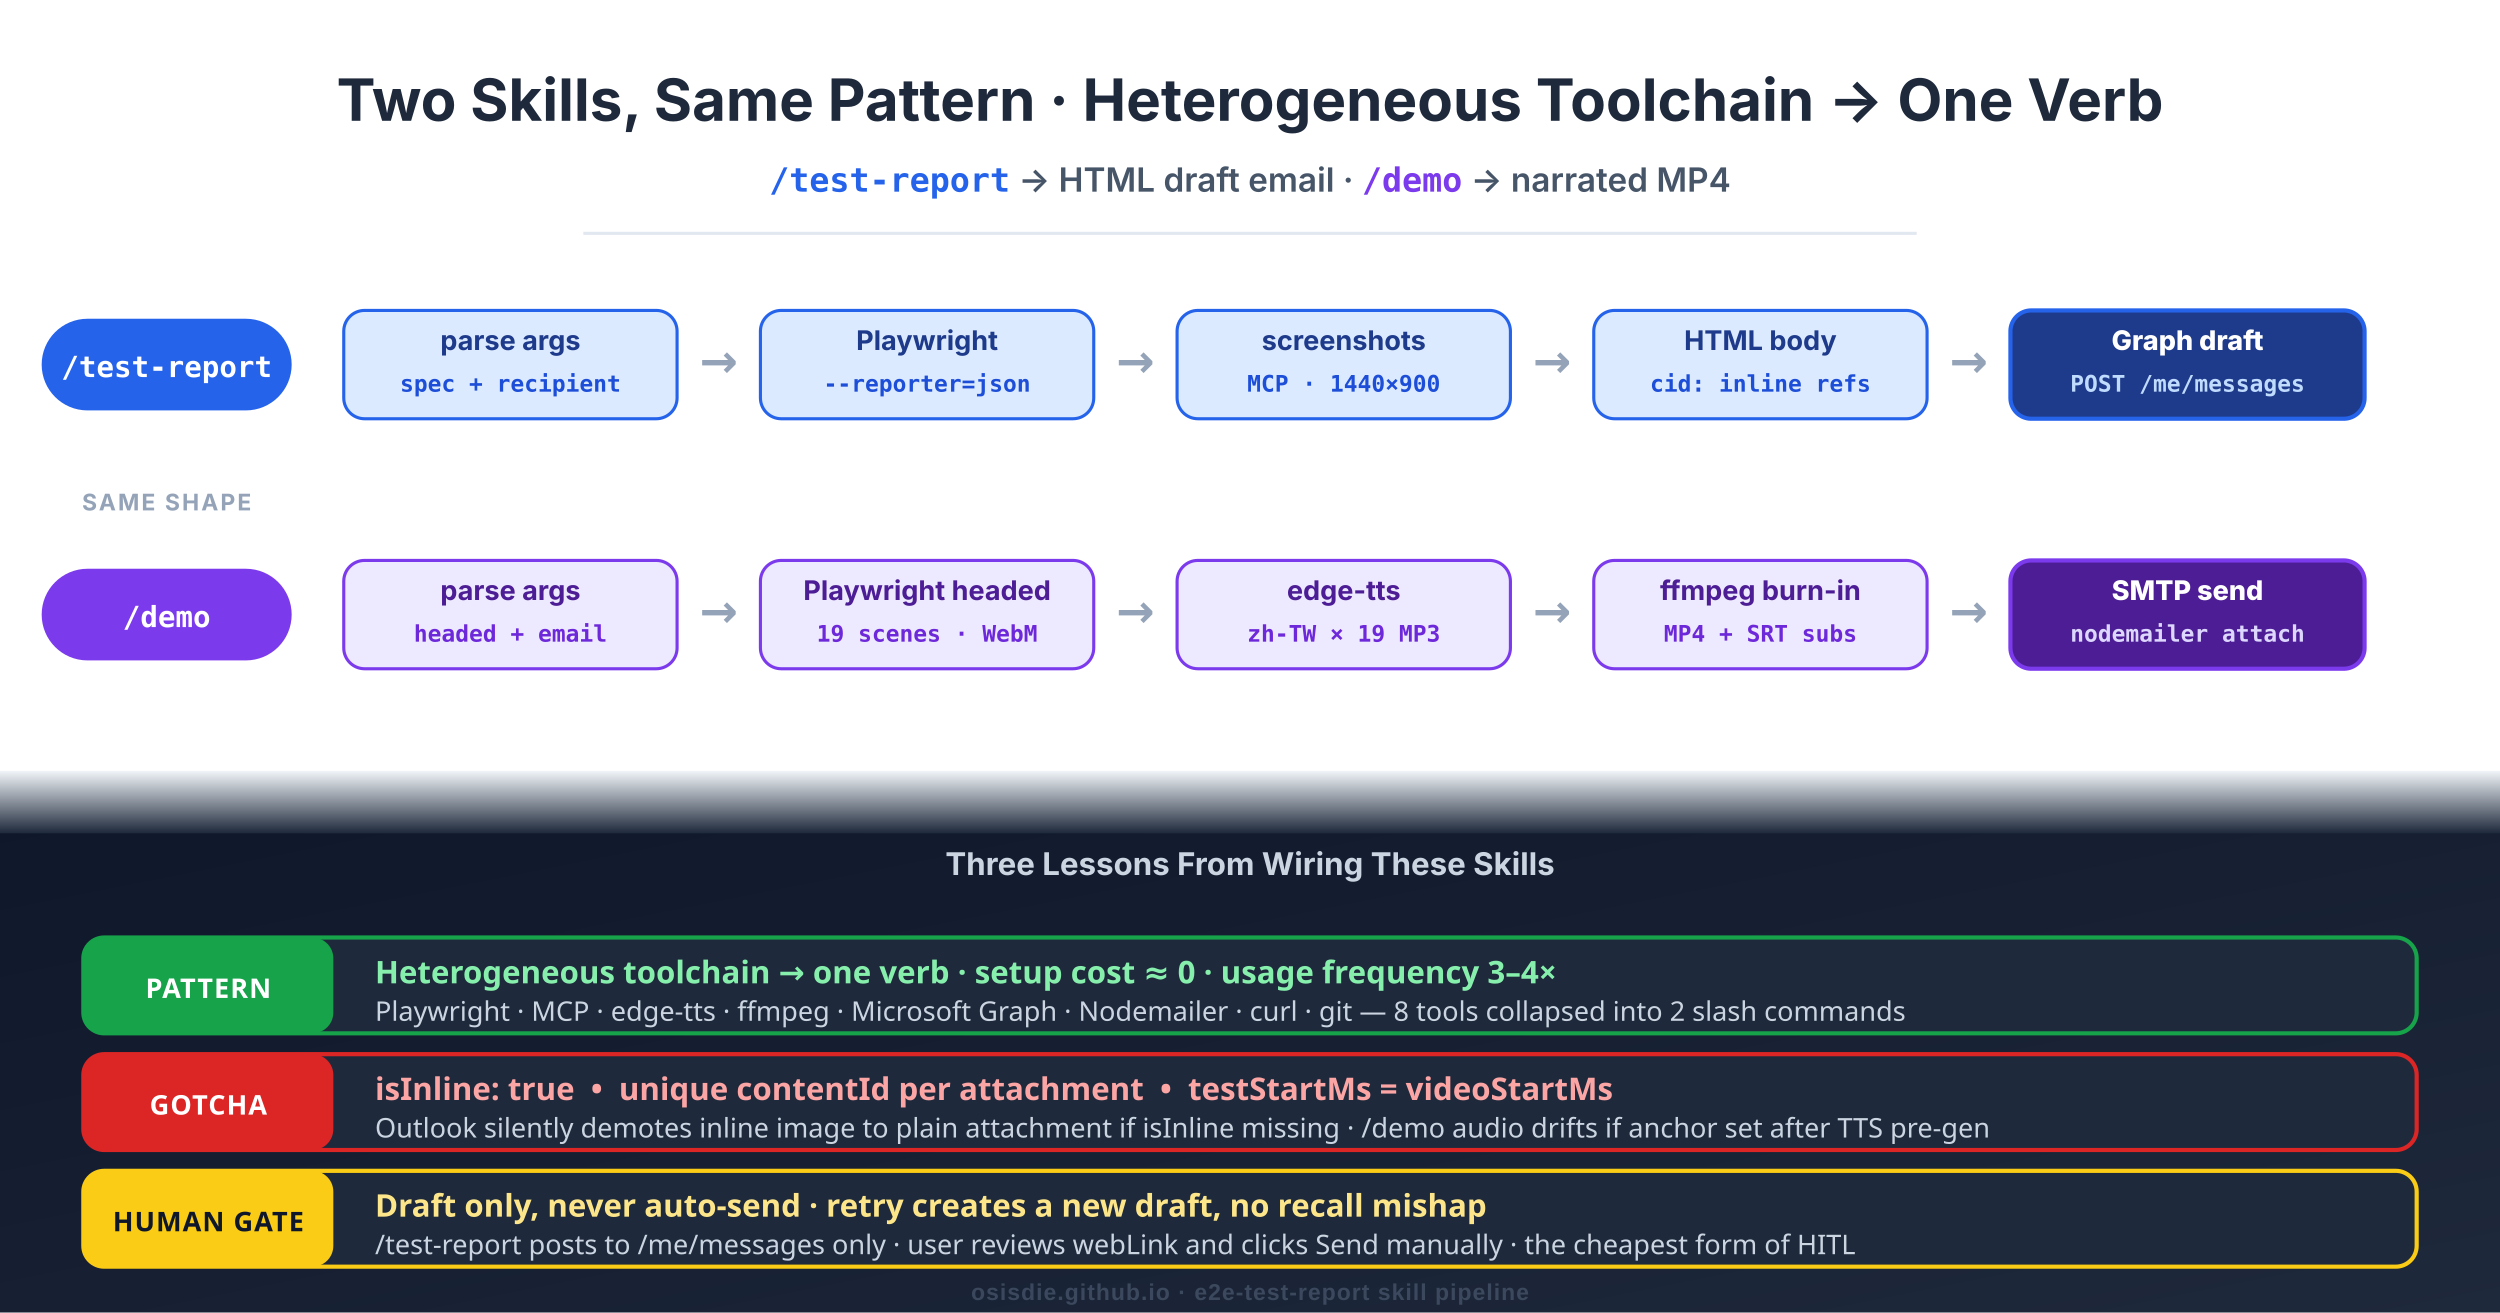
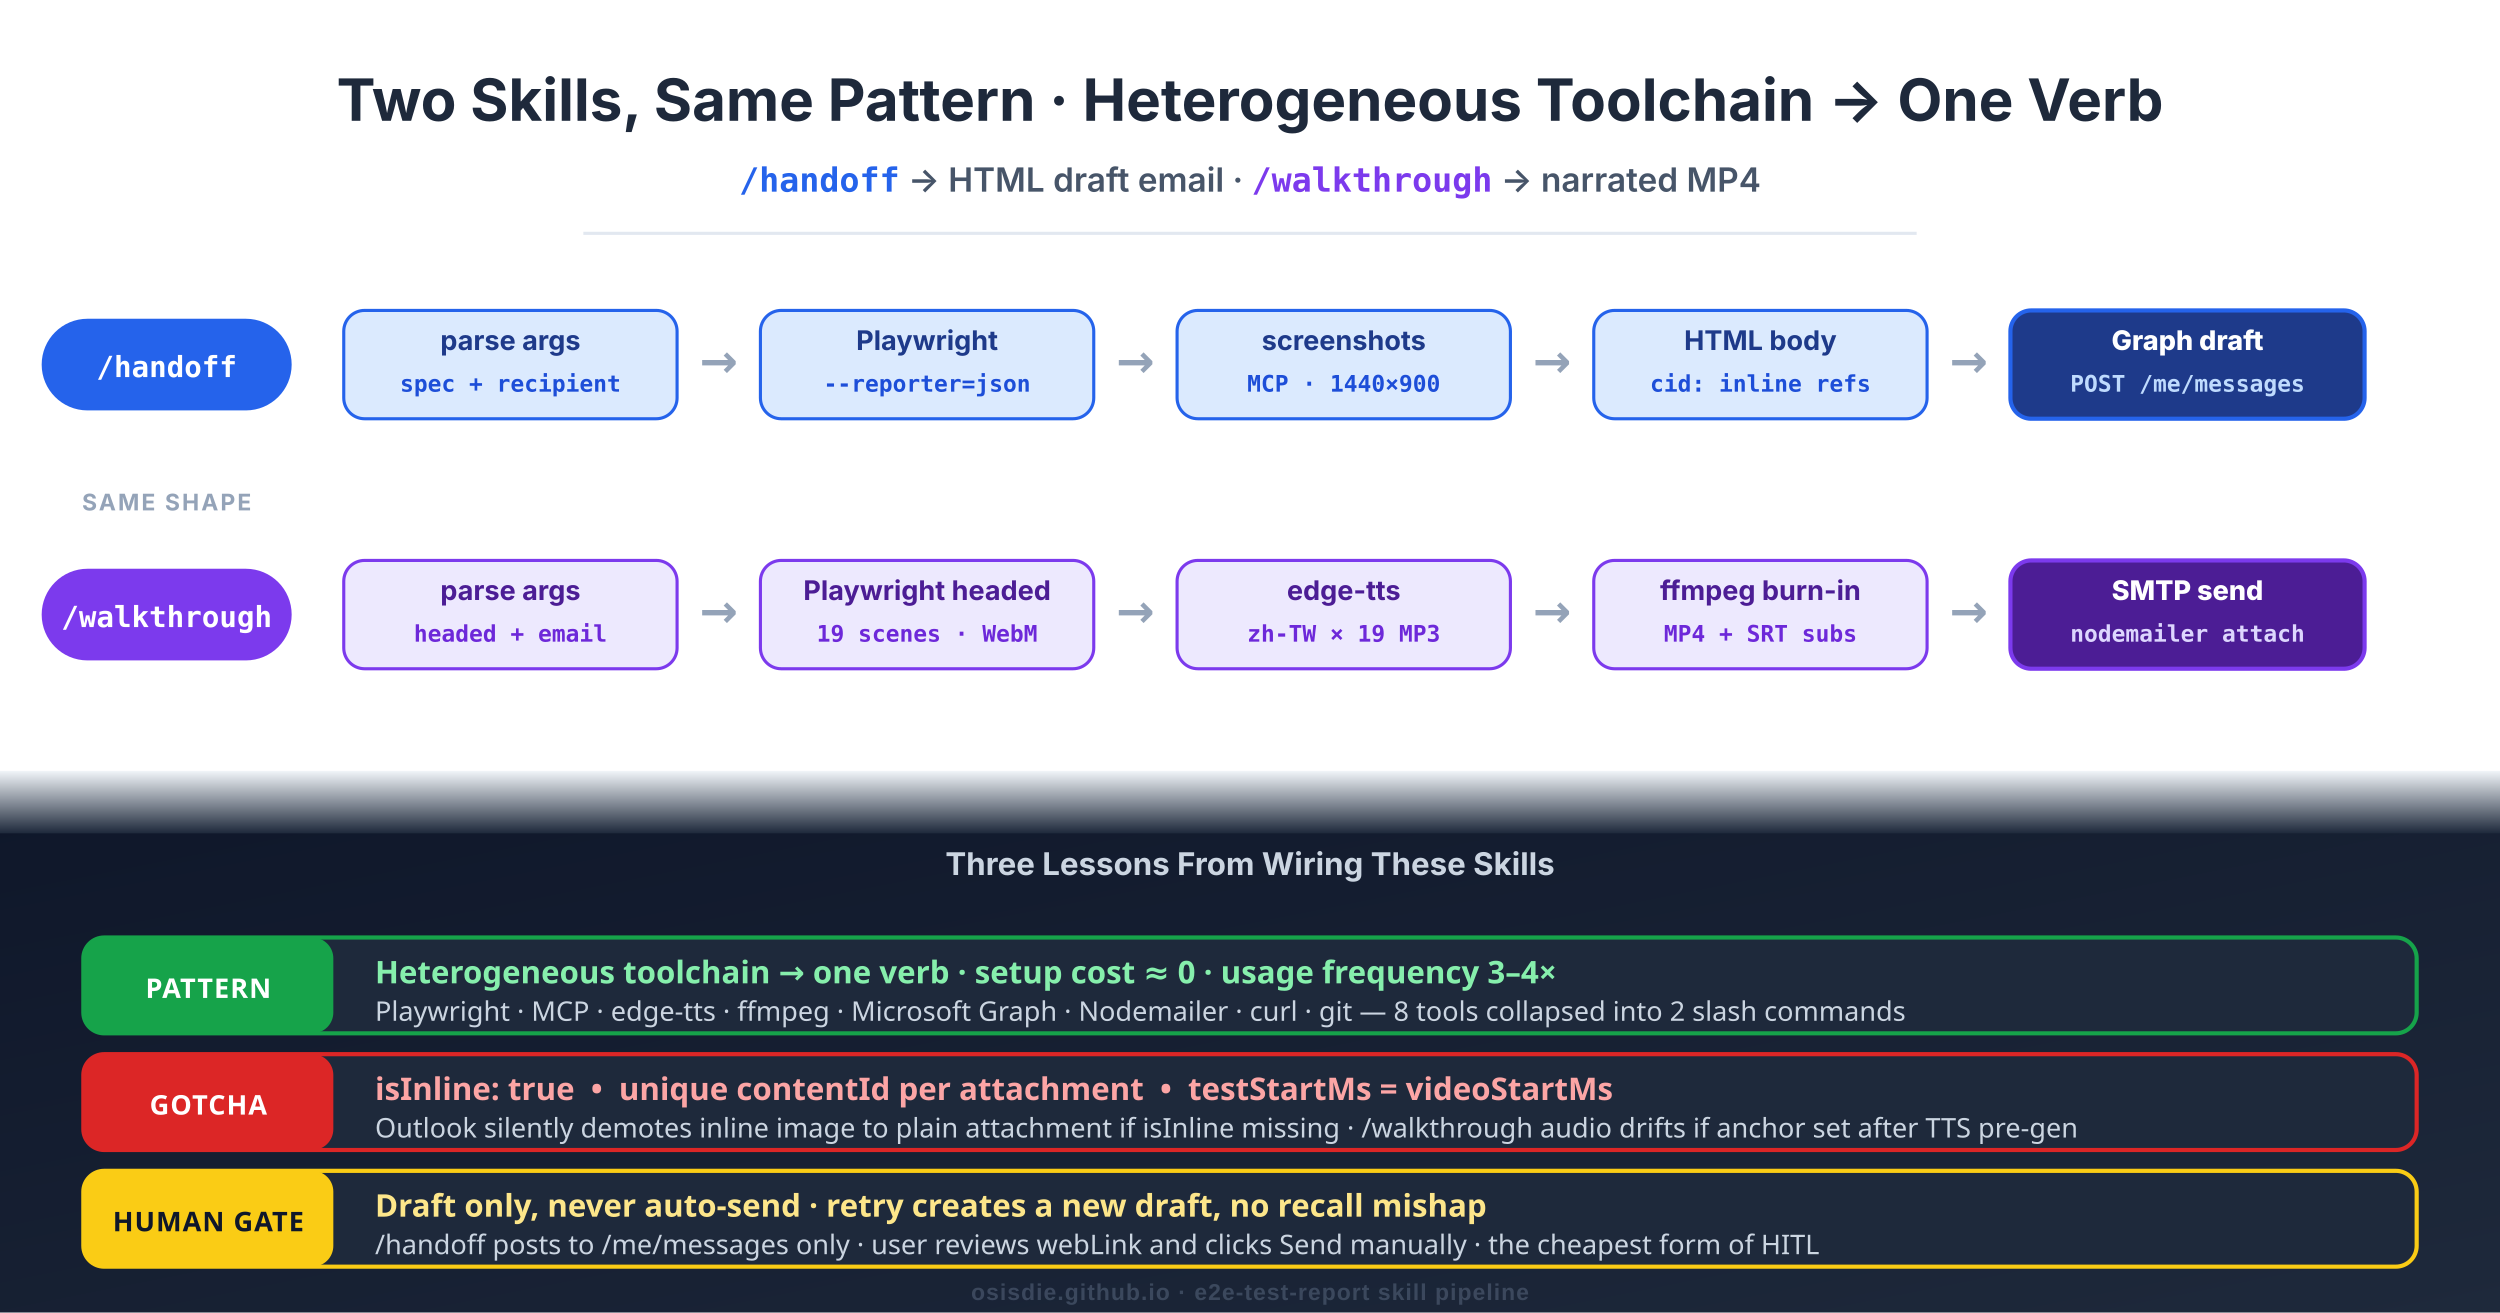
<svg xmlns="http://www.w3.org/2000/svg" viewBox="0 0 1200 630" width="1200" height="630">
  <defs>
    <linearGradient id="transitionGrad" x1="0%" y1="0%" x2="0%" y2="100%">
      <stop offset="0%" style="stop-color:#f1f5f9" />
      <stop offset="100%" style="stop-color:#1e293b" />
    </linearGradient>
    <linearGradient id="detailBgGrad" x1="0%" y1="0%" x2="100%" y2="100%">
      <stop offset="0%" style="stop-color:#0f172a" />
      <stop offset="100%" style="stop-color:#1e293b" />
    </linearGradient>
  </defs>
  <rect width="1200" height="630" fill="#ffffff" />
  <rect y="390" width="1200" height="240" fill="url(#detailBgGrad)" />
  <rect y="370" width="1200" height="30" fill="url(#transitionGrad)" />
  <text x="600" y="58" text-anchor="middle" font-family="-apple-system, BlinkMacSystemFont, Segoe UI, Noto Sans TC, sans-serif" font-size="28" font-weight="700" fill="#1e293b">
    Two Skills, Same Pattern · Heterogeneous Toolchain → One Verb
  </text>
  <text x="600" y="92" text-anchor="middle" font-family="-apple-system, BlinkMacSystemFont, Segoe UI, Noto Sans TC, sans-serif" font-size="16" font-weight="600" fill="#475569">
-     <tspan font-family="&quot;JetBrains Mono&quot;, monospace" fill="#2563eb">/test-report</tspan> → HTML draft email · <tspan font-family="&quot;JetBrains Mono&quot;, monospace" fill="#7c3aed">/demo</tspan> → narrated MP4
+     <tspan font-family="&quot;JetBrains Mono&quot;, monospace" fill="#2563eb">/handoff</tspan> → HTML draft email · <tspan font-family="&quot;JetBrains Mono&quot;, monospace" fill="#7c3aed">/walkthrough</tspan> → narrated MP4
  </text>
  <line x1="280" y1="112" x2="920" y2="112" stroke="#e2e8f0" stroke-width="1.5" />
  <g transform="translate(0, 175)">
    <rect x="20" y="-22" width="120" height="44" rx="22" fill="#2563eb" />
-     <text x="80" y="6" text-anchor="middle" font-family="&quot;JetBrains Mono&quot;, &quot;Consolas&quot;, monospace" font-size="14" font-weight="800" fill="#fff">/test-report</text>
+     <text x="80" y="6" text-anchor="middle" font-family="&quot;JetBrains Mono&quot;, &quot;Consolas&quot;, monospace" font-size="14" font-weight="800" fill="#fff">/handoff</text>
    <g>
      <rect x="165" y="-26" width="160" height="52" rx="10" fill="#dbeafe" stroke="#2563eb" stroke-width="1.5" />
      <text x="245" y="-7" text-anchor="middle" font-family="-apple-system, BlinkMacSystemFont, &quot;Segoe UI&quot;, &quot;Noto Sans TC&quot;, sans-serif" font-size="13" font-weight="700" fill="#1e3a8a">parse args</text>
      <text x="245" y="13" text-anchor="middle" font-family="&quot;JetBrains Mono&quot;, monospace" font-size="11" font-weight="600" fill="#1d4ed8">spec + recipient</text>
    </g>
    <text x="345" y="6" text-anchor="middle" font-family="sans-serif" font-size="22" font-weight="700" fill="#94a3b8">→</text>
    <g>
      <rect x="365" y="-26" width="160" height="52" rx="10" fill="#dbeafe" stroke="#2563eb" stroke-width="1.5" />
      <text x="445" y="-7" text-anchor="middle" font-family="-apple-system, BlinkMacSystemFont, &quot;Segoe UI&quot;, &quot;Noto Sans TC&quot;, sans-serif" font-size="13" font-weight="700" fill="#1e3a8a">Playwright</text>
      <text x="445" y="13" text-anchor="middle" font-family="&quot;JetBrains Mono&quot;, monospace" font-size="11" font-weight="600" fill="#1d4ed8">--reporter=json</text>
    </g>
    <text x="545" y="6" text-anchor="middle" font-family="sans-serif" font-size="22" font-weight="700" fill="#94a3b8">→</text>
    <g>
      <rect x="565" y="-26" width="160" height="52" rx="10" fill="#dbeafe" stroke="#2563eb" stroke-width="1.5" />
      <text x="645" y="-7" text-anchor="middle" font-family="-apple-system, BlinkMacSystemFont, &quot;Segoe UI&quot;, &quot;Noto Sans TC&quot;, sans-serif" font-size="13" font-weight="700" fill="#1e3a8a">screenshots</text>
      <text x="645" y="13" text-anchor="middle" font-family="&quot;JetBrains Mono&quot;, monospace" font-size="11" font-weight="600" fill="#1d4ed8">MCP · 1440×900</text>
    </g>
    <text x="745" y="6" text-anchor="middle" font-family="sans-serif" font-size="22" font-weight="700" fill="#94a3b8">→</text>
    <g>
      <rect x="765" y="-26" width="160" height="52" rx="10" fill="#dbeafe" stroke="#2563eb" stroke-width="1.5" />
      <text x="845" y="-7" text-anchor="middle" font-family="-apple-system, BlinkMacSystemFont, &quot;Segoe UI&quot;, &quot;Noto Sans TC&quot;, sans-serif" font-size="13" font-weight="700" fill="#1e3a8a">HTML body</text>
      <text x="845" y="13" text-anchor="middle" font-family="&quot;JetBrains Mono&quot;, monospace" font-size="11" font-weight="600" fill="#1d4ed8">cid: inline refs</text>
    </g>
    <text x="945" y="6" text-anchor="middle" font-family="sans-serif" font-size="22" font-weight="700" fill="#94a3b8">→</text>
    <g>
      <rect x="965" y="-26" width="170" height="52" rx="10" fill="#1e3a8a" stroke="#2563eb" stroke-width="2" />
      <text x="1050" y="-7" text-anchor="middle" font-family="-apple-system, BlinkMacSystemFont, &quot;Segoe UI&quot;, &quot;Noto Sans TC&quot;, sans-serif" font-size="13" font-weight="800" fill="#fff">Graph draft</text>
      <text x="1050" y="13" text-anchor="middle" font-family="&quot;JetBrains Mono&quot;, monospace" font-size="11" font-weight="700" fill="#bfdbfe">POST /me/messages</text>
    </g>
  </g>
  <g transform="translate(0, 295)">
    <rect x="20" y="-22" width="120" height="44" rx="22" fill="#7c3aed" />
-     <text x="80" y="6" text-anchor="middle" font-family="&quot;JetBrains Mono&quot;, &quot;Consolas&quot;, monospace" font-size="14" font-weight="800" fill="#fff">/demo</text>
+     <text x="80" y="6" text-anchor="middle" font-family="&quot;JetBrains Mono&quot;, &quot;Consolas&quot;, monospace" font-size="14" font-weight="800" fill="#fff">/walkthrough</text>
    <g>
      <rect x="165" y="-26" width="160" height="52" rx="10" fill="#ede9fe" stroke="#7c3aed" stroke-width="1.5" />
      <text x="245" y="-7" text-anchor="middle" font-family="-apple-system, BlinkMacSystemFont, &quot;Segoe UI&quot;, &quot;Noto Sans TC&quot;, sans-serif" font-size="13" font-weight="700" fill="#4c1d95">parse args</text>
      <text x="245" y="13" text-anchor="middle" font-family="&quot;JetBrains Mono&quot;, monospace" font-size="11" font-weight="600" fill="#6d28d9">headed + email</text>
    </g>
    <text x="345" y="6" text-anchor="middle" font-family="sans-serif" font-size="22" font-weight="700" fill="#94a3b8">→</text>
    <g>
      <rect x="365" y="-26" width="160" height="52" rx="10" fill="#ede9fe" stroke="#7c3aed" stroke-width="1.5" />
      <text x="445" y="-7" text-anchor="middle" font-family="-apple-system, BlinkMacSystemFont, &quot;Segoe UI&quot;, &quot;Noto Sans TC&quot;, sans-serif" font-size="13" font-weight="700" fill="#4c1d95">Playwright headed</text>
      <text x="445" y="13" text-anchor="middle" font-family="&quot;JetBrains Mono&quot;, monospace" font-size="11" font-weight="600" fill="#6d28d9">19 scenes · WebM</text>
    </g>
    <text x="545" y="6" text-anchor="middle" font-family="sans-serif" font-size="22" font-weight="700" fill="#94a3b8">→</text>
    <g>
      <rect x="565" y="-26" width="160" height="52" rx="10" fill="#ede9fe" stroke="#7c3aed" stroke-width="1.5" />
      <text x="645" y="-7" text-anchor="middle" font-family="-apple-system, BlinkMacSystemFont, &quot;Segoe UI&quot;, &quot;Noto Sans TC&quot;, sans-serif" font-size="13" font-weight="700" fill="#4c1d95">edge-tts</text>
      <text x="645" y="13" text-anchor="middle" font-family="&quot;JetBrains Mono&quot;, monospace" font-size="11" font-weight="600" fill="#6d28d9">zh-TW × 19 MP3</text>
    </g>
    <text x="745" y="6" text-anchor="middle" font-family="sans-serif" font-size="22" font-weight="700" fill="#94a3b8">→</text>
    <g>
      <rect x="765" y="-26" width="160" height="52" rx="10" fill="#ede9fe" stroke="#7c3aed" stroke-width="1.5" />
      <text x="845" y="-7" text-anchor="middle" font-family="-apple-system, BlinkMacSystemFont, &quot;Segoe UI&quot;, &quot;Noto Sans TC&quot;, sans-serif" font-size="13" font-weight="700" fill="#4c1d95">ffmpeg burn-in</text>
      <text x="845" y="13" text-anchor="middle" font-family="&quot;JetBrains Mono&quot;, monospace" font-size="11" font-weight="600" fill="#6d28d9">MP4 + SRT subs</text>
    </g>
    <text x="945" y="6" text-anchor="middle" font-family="sans-serif" font-size="22" font-weight="700" fill="#94a3b8">→</text>
    <g>
      <rect x="965" y="-26" width="170" height="52" rx="10" fill="#4c1d95" stroke="#7c3aed" stroke-width="2" />
      <text x="1050" y="-7" text-anchor="middle" font-family="-apple-system, BlinkMacSystemFont, &quot;Segoe UI&quot;, &quot;Noto Sans TC&quot;, sans-serif" font-size="13" font-weight="800" fill="#fff">SMTP send</text>
      <text x="1050" y="13" text-anchor="middle" font-family="&quot;JetBrains Mono&quot;, monospace" font-size="11" font-weight="700" fill="#ddd6fe">nodemailer attach</text>
    </g>
  </g>
  <text x="80" y="245" text-anchor="middle" font-family="-apple-system, BlinkMacSystemFont, &quot;Segoe UI&quot;, &quot;Noto Sans TC&quot;, sans-serif" font-size="11" font-weight="700" fill="#94a3b8" letter-spacing="1px">SAME SHAPE</text>
  <text x="600" y="420" text-anchor="middle" font-family="-apple-system, BlinkMacSystemFont, Segoe UI, Noto Sans TC, sans-serif" font-size="15" font-weight="700" fill="#cbd5e1">Three Lessons From Wiring These Skills</text>
  <g transform="translate(40, 450)">
    <rect x="0" y="0" width="1120" height="46" rx="10" fill="#1e293b" stroke="#16a34a" stroke-width="2" />
    <rect x="0" y="0" width="120" height="46" rx="10" fill="#16a34a" />
    <text x="60" y="29" text-anchor="middle" font-family="sans-serif" font-size="13" font-weight="800" fill="#fff" letter-spacing="0.5px">PATTERN</text>
    <text x="140" y="22" font-family="sans-serif" font-size="15" font-weight="700" fill="#86efac">Heterogeneous toolchain → one verb · setup cost ≈ 0 · usage frequency 3–4×</text>
    <text x="140" y="40" font-family="sans-serif" font-size="13" font-weight="500" fill="#cbd5e1">Playwright · MCP · edge-tts · ffmpeg · Microsoft Graph · Nodemailer · curl · git — 8 tools collapsed into 2 slash commands</text>
  </g>
  <g transform="translate(40, 506)">
    <rect x="0" y="0" width="1120" height="46" rx="10" fill="#1e293b" stroke="#dc2626" stroke-width="2" />
    <rect x="0" y="0" width="120" height="46" rx="10" fill="#dc2626" />
    <text x="60" y="29" text-anchor="middle" font-family="sans-serif" font-size="13" font-weight="800" fill="#fff" letter-spacing="0.5px">GOTCHA</text>
    <text x="140" y="22" font-family="sans-serif" font-size="15" font-weight="700" fill="#fca5a5">isInline: true  •  unique contentId per attachment  •  testStartMs = videoStartMs</text>
-     <text x="140" y="40" font-family="sans-serif" font-size="13" font-weight="500" fill="#cbd5e1">Outlook silently demotes inline image to plain attachment if isInline missing · /demo audio drifts if anchor set after TTS pre-gen</text>
+     <text x="140" y="40" font-family="sans-serif" font-size="13" font-weight="500" fill="#cbd5e1">Outlook silently demotes inline image to plain attachment if isInline missing · /walkthrough audio drifts if anchor set after TTS pre-gen</text>
  </g>
  <g transform="translate(40, 562)">
    <rect x="0" y="0" width="1120" height="46" rx="10" fill="#1e293b" stroke="#facc15" stroke-width="2" />
    <rect x="0" y="0" width="120" height="46" rx="10" fill="#facc15" />
    <text x="60" y="29" text-anchor="middle" font-family="sans-serif" font-size="13" font-weight="800" fill="#0f172a" letter-spacing="0.5px">HUMAN GATE</text>
    <text x="140" y="22" font-family="sans-serif" font-size="15" font-weight="700" fill="#fde68a">Draft only, never auto-send · retry creates a new draft, no recall mishap</text>
-     <text x="140" y="40" font-family="sans-serif" font-size="13" font-weight="500" fill="#cbd5e1">/test-report posts to /me/messages only · user reviews webLink and clicks Send manually · the cheapest form of HITL</text>
+     <text x="140" y="40" font-family="sans-serif" font-size="13" font-weight="500" fill="#cbd5e1">/handoff posts to /me/messages only · user reviews webLink and clicks Send manually · the cheapest form of HITL</text>
  </g>
  <g opacity="0.45">
    <text x="600" y="624" text-anchor="middle" fill="#64748b" font-family="Segoe UI, Arial, sans-serif" font-size="11" font-weight="600" letter-spacing="0.5px">osisdie.github.io · e2e-test-report skill pipeline</text>
  </g>
</svg>
